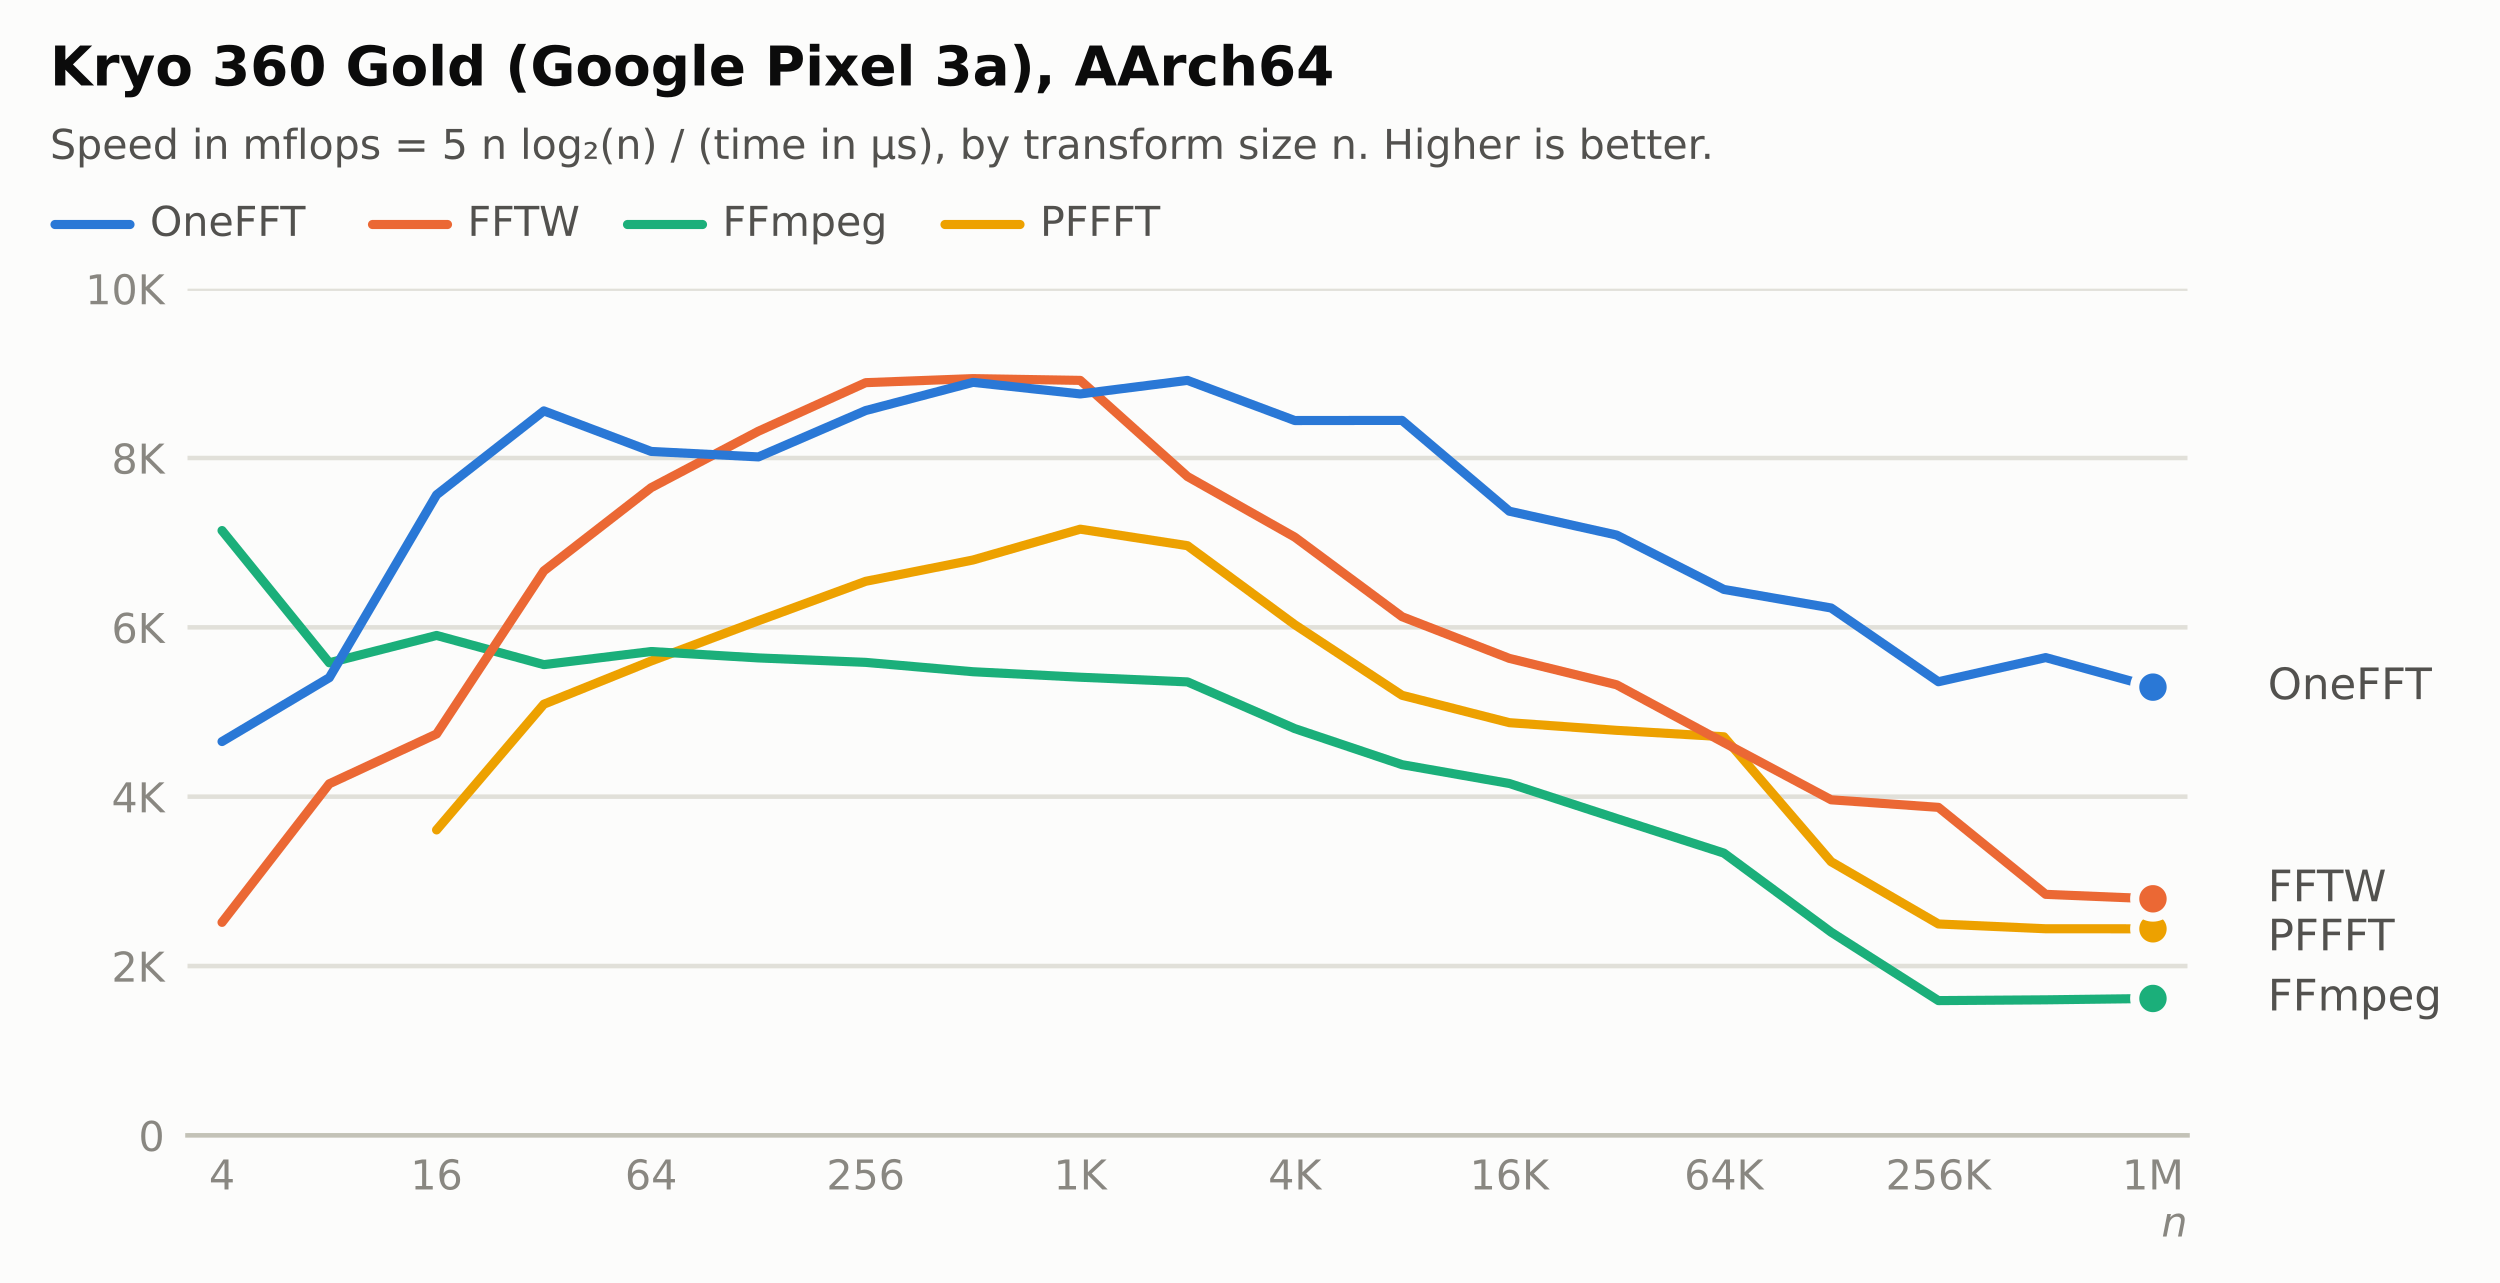
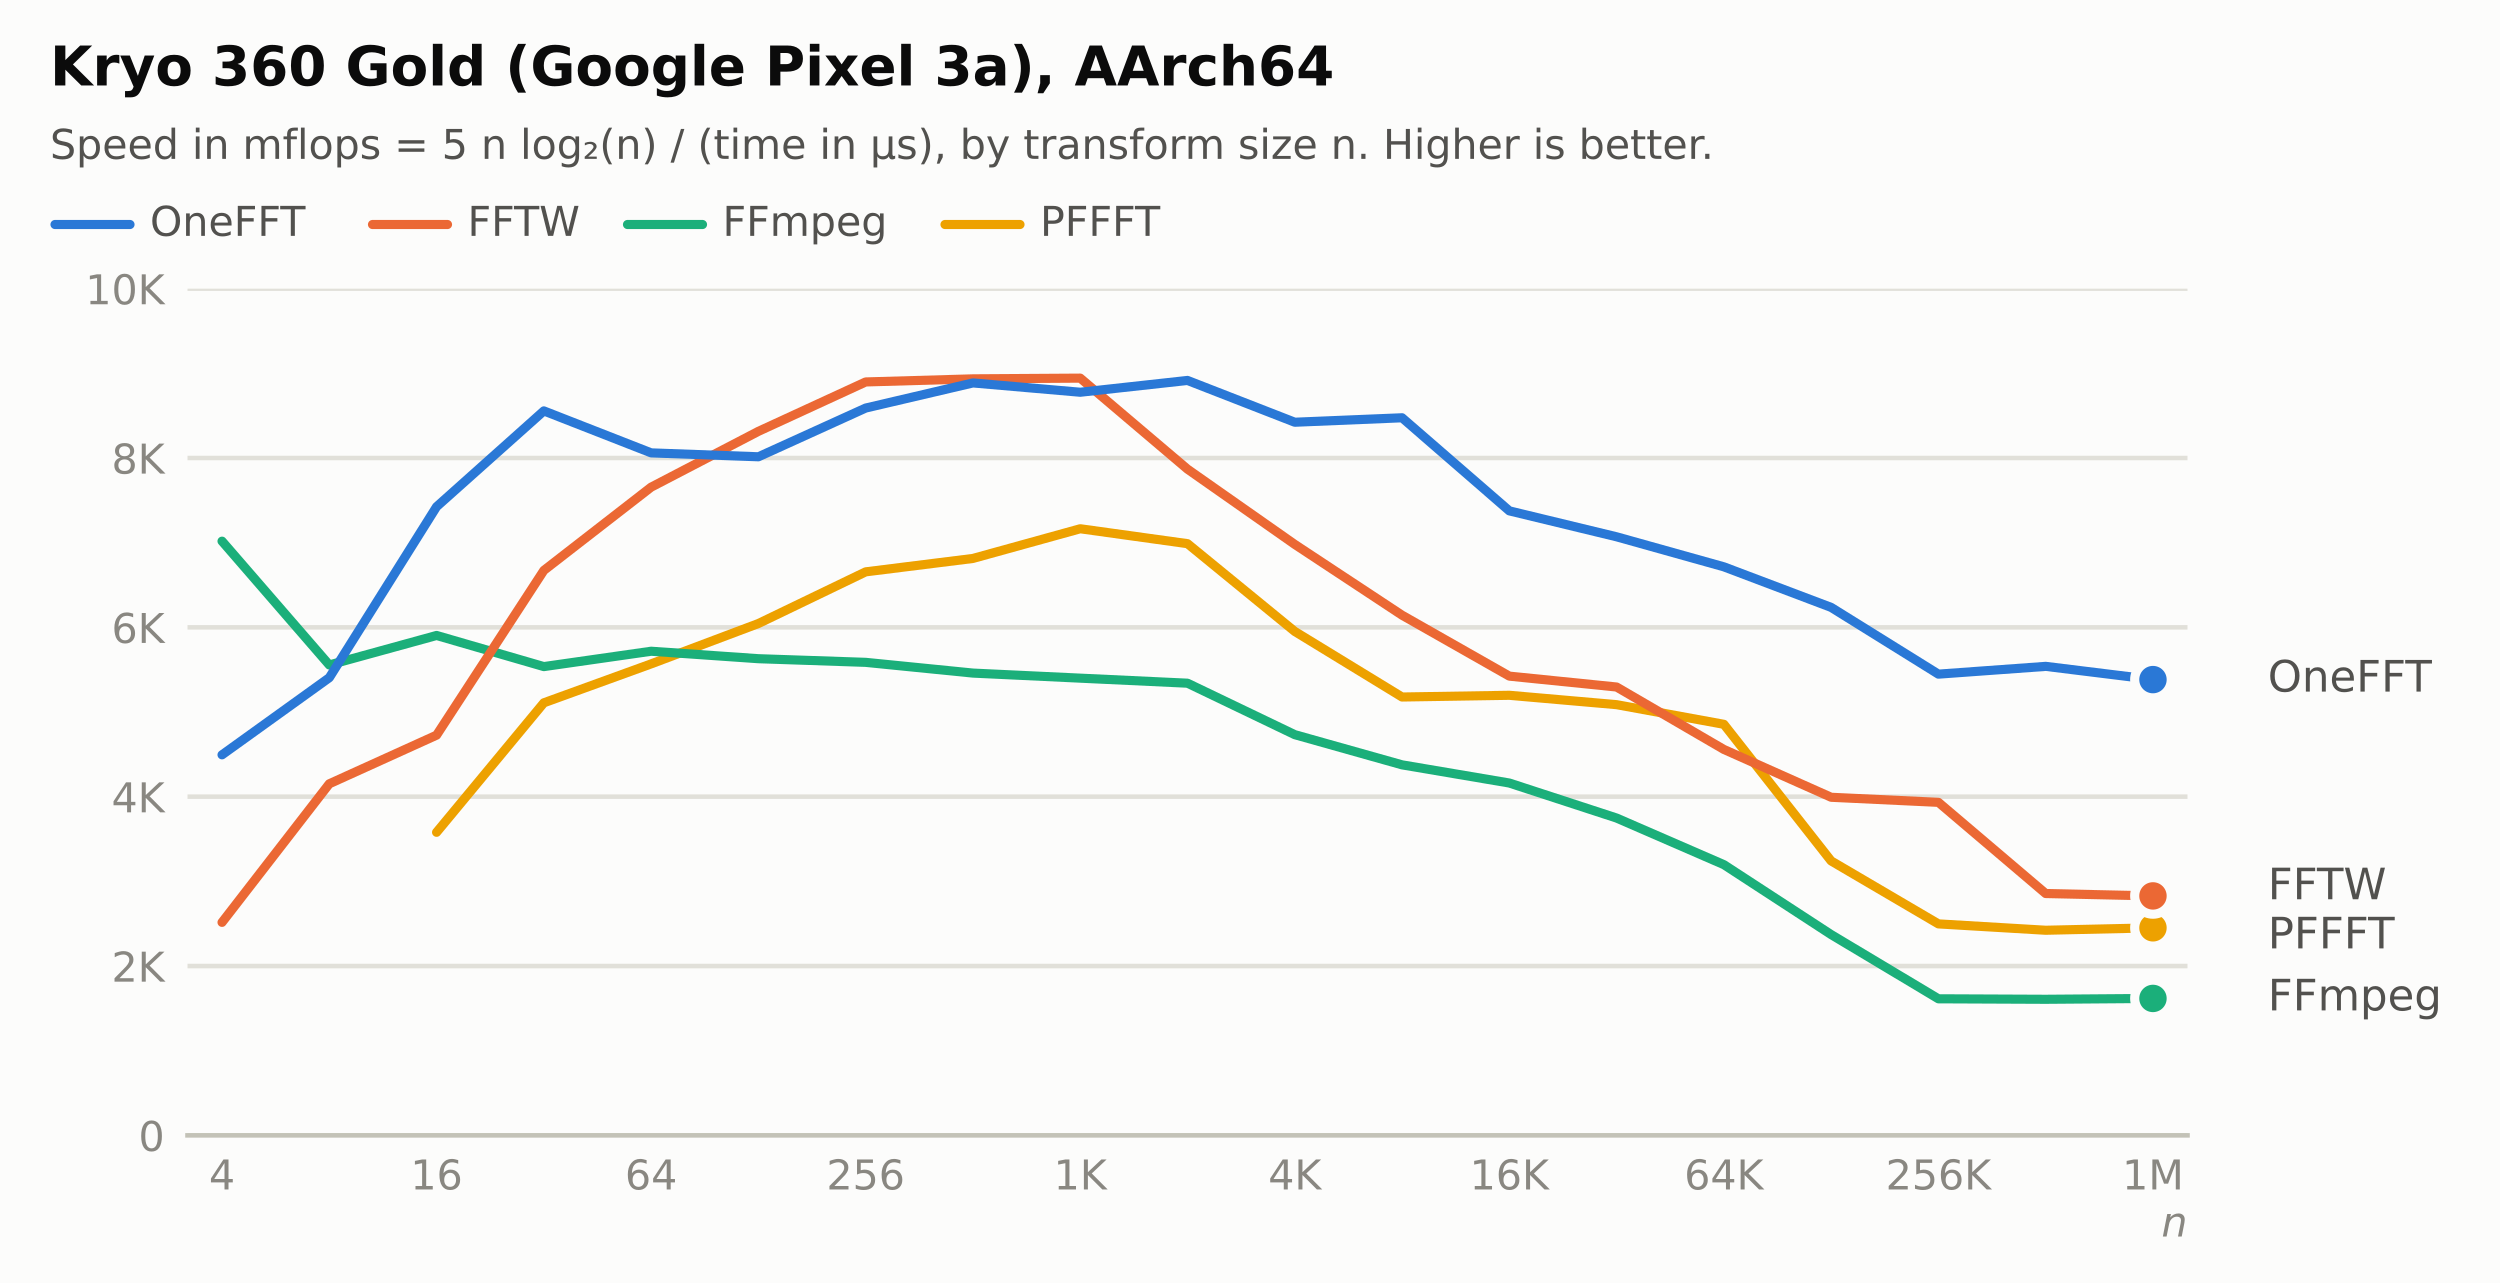
<svg xmlns="http://www.w3.org/2000/svg" xmlns:xlink="http://www.w3.org/1999/xlink" width="547.2pt" height="280.8pt" viewBox="0 0 547.2 280.8" version="1.1">
  <defs>
    <style type="text/css">*{stroke-linejoin: round; stroke-linecap: butt}</style>
  </defs>
  <g id="figure_1">
    <g id="patch_1">
      <path d="M 0 280.8  L 547.2 280.8  L 547.2 0  L 0 0  z " style="fill: #fcfcfb" />
    </g>
    <g id="axes_1">
      <g id="patch_2">
        <path d="M 41.04 248.508  L 478.8 248.508  L 478.8 63.18  L 41.04 63.18  z " style="fill: #fcfcfb" />
      </g>
      <g id="matplotlib.axis_1">
        <g id="xtick_1">
          <g id="line2d_1" />
          <g id="text_1">
            <text style="font-size: 9px; font-family: system-ui, -apple-system, 'Segoe UI', 'DejaVu Sans', sans-serif; text-anchor: middle; fill: #898781" x="48.599" y="260.347" transform="rotate(-0 48.59891 260.3466)">4</text>
          </g>
        </g>
        <g id="xtick_2">
          <g id="line2d_2" />
          <g id="text_2">
            <text style="font-size: 9px; font-family: system-ui, -apple-system, 'Segoe UI', 'DejaVu Sans', sans-serif; text-anchor: middle; fill: #898781" x="95.559" y="260.347" transform="rotate(-0 95.55915 260.3466)">16</text>
          </g>
        </g>
        <g id="xtick_3">
          <g id="line2d_3" />
          <g id="text_3">
            <text style="font-size: 9px; font-family: system-ui, -apple-system, 'Segoe UI', 'DejaVu Sans', sans-serif; text-anchor: middle; fill: #898781" x="142.519" y="260.347" transform="rotate(-0 142.5194 260.3466)">64</text>
          </g>
        </g>
        <g id="xtick_4">
          <g id="line2d_4" />
          <g id="text_4">
            <text style="font-size: 9px; font-family: system-ui, -apple-system, 'Segoe UI', 'DejaVu Sans', sans-serif; text-anchor: middle; fill: #898781" x="189.48" y="260.347" transform="rotate(-0 189.4796 260.3466)">256</text>
          </g>
        </g>
        <g id="xtick_5">
          <g id="line2d_5" />
          <g id="text_5">
            <text style="font-size: 9px; font-family: system-ui, -apple-system, 'Segoe UI', 'DejaVu Sans', sans-serif; text-anchor: middle; fill: #898781" x="236.44" y="260.347" transform="rotate(-0 236.4399 260.3466)">1K</text>
          </g>
        </g>
        <g id="xtick_6">
          <g id="line2d_6" />
          <g id="text_6">
            <text style="font-size: 9px; font-family: system-ui, -apple-system, 'Segoe UI', 'DejaVu Sans', sans-serif; text-anchor: middle; fill: #898781" x="283.4" y="260.347" transform="rotate(-0 283.4001 260.3466)">4K</text>
          </g>
        </g>
        <g id="xtick_7">
          <g id="line2d_7" />
          <g id="text_7">
            <text style="font-size: 9px; font-family: system-ui, -apple-system, 'Segoe UI', 'DejaVu Sans', sans-serif; text-anchor: middle; fill: #898781" x="330.36" y="260.347" transform="rotate(-0 330.3604 260.3466)">16K</text>
          </g>
        </g>
        <g id="xtick_8">
          <g id="line2d_8" />
          <g id="text_8">
            <text style="font-size: 9px; font-family: system-ui, -apple-system, 'Segoe UI', 'DejaVu Sans', sans-serif; text-anchor: middle; fill: #898781" x="377.321" y="260.347" transform="rotate(-0 377.3206 260.3466)">64K</text>
          </g>
        </g>
        <g id="xtick_9">
          <g id="line2d_9" />
          <g id="text_9">
            <text style="font-size: 9px; font-family: system-ui, -apple-system, 'Segoe UI', 'DejaVu Sans', sans-serif; text-anchor: middle; fill: #898781" x="424.281" y="260.347" transform="rotate(-0 424.2808 260.3466)">256K</text>
          </g>
        </g>
        <g id="xtick_10">
          <g id="line2d_10" />
          <g id="text_10">
            <text style="font-size: 9px; font-family: system-ui, -apple-system, 'Segoe UI', 'DejaVu Sans', sans-serif; text-anchor: middle; fill: #898781" x="471.241" y="260.347" transform="rotate(-0 471.2411 260.3466)">1M</text>
          </g>
        </g>
      </g>
      <g id="matplotlib.axis_2">
        <g id="ytick_1">
          <g id="line2d_11">
            <path d="M 41.04 248.508  L 478.8 248.508  " clip-path="url(#p783c82a42f)" style="fill: none; stroke: #e1e0d9; stroke-linecap: square" />
          </g>
          <g id="line2d_12" />
          <g id="text_11">
            <text style="font-size: 9px; font-family: system-ui, -apple-system, 'Segoe UI', 'DejaVu Sans', sans-serif; text-anchor: end; fill: #898781" x="36.04" y="251.927" transform="rotate(-0 36.04 251.9273)">0</text>
          </g>
        </g>
        <g id="ytick_2">
          <g id="line2d_13">
            <path d="M 41.04 211.442  L 478.8 211.442  " clip-path="url(#p783c82a42f)" style="fill: none; stroke: #e1e0d9; stroke-linecap: square" />
          </g>
          <g id="line2d_14" />
          <g id="text_12">
            <text style="font-size: 9px; font-family: system-ui, -apple-system, 'Segoe UI', 'DejaVu Sans', sans-serif; text-anchor: end; fill: #898781" x="36.04" y="214.862" transform="rotate(-0 36.04 214.8617)">2K</text>
          </g>
        </g>
        <g id="ytick_3">
          <g id="line2d_15">
            <path d="M 41.04 174.377  L 478.8 174.377  " clip-path="url(#p783c82a42f)" style="fill: none; stroke: #e1e0d9; stroke-linecap: square" />
          </g>
          <g id="line2d_16" />
          <g id="text_13">
            <text style="font-size: 9px; font-family: system-ui, -apple-system, 'Segoe UI', 'DejaVu Sans', sans-serif; text-anchor: end; fill: #898781" x="36.04" y="177.796" transform="rotate(-0 36.04 177.7961)">4K</text>
          </g>
        </g>
        <g id="ytick_4">
          <g id="line2d_17">
            <path d="M 41.04 137.311  L 478.8 137.311  " clip-path="url(#p783c82a42f)" style="fill: none; stroke: #e1e0d9; stroke-linecap: square" />
          </g>
          <g id="line2d_18" />
          <g id="text_14">
            <text style="font-size: 9px; font-family: system-ui, -apple-system, 'Segoe UI', 'DejaVu Sans', sans-serif; text-anchor: end; fill: #898781" x="36.04" y="140.73" transform="rotate(-0 36.04 140.7305)">6K</text>
          </g>
        </g>
        <g id="ytick_5">
          <g id="line2d_19">
            <path d="M 41.04 100.246  L 478.8 100.246  " clip-path="url(#p783c82a42f)" style="fill: none; stroke: #e1e0d9; stroke-linecap: square" />
          </g>
          <g id="line2d_20" />
          <g id="text_15">
            <text style="font-size: 9px; font-family: system-ui, -apple-system, 'Segoe UI', 'DejaVu Sans', sans-serif; text-anchor: end; fill: #898781" x="36.04" y="103.665" transform="rotate(-0 36.04 103.6649)">8K</text>
          </g>
        </g>
        <g id="ytick_6">
          <g id="line2d_21">
            <path d="M 41.04 63.18  L 478.8 63.18  " clip-path="url(#p783c82a42f)" style="fill: none; stroke: #e1e0d9; stroke-linecap: square" />
          </g>
          <g id="line2d_22" />
          <g id="text_16">
            <text style="font-size: 9px; font-family: system-ui, -apple-system, 'Segoe UI', 'DejaVu Sans', sans-serif; text-anchor: end; fill: #898781" x="36.04" y="66.599" transform="rotate(-0 36.04 66.5993)">10K</text>
          </g>
        </g>
      </g>
      <g id="line2d_23">
-         <path d="M 95.559 181.648  L 119.039 154.133  L 142.519 144.677  L 166 135.868  L 189.48 127.238  L 212.96 122.573  L 236.44 115.827  L 259.92 119.443  L 283.4 136.735  L 306.88 152.19  L 330.36 158.179  L 353.84 159.857  L 377.321 161.268  L 400.801 188.613  L 424.281 202.238  L 447.761 203.288  L 471.241 203.299  " clip-path="url(#p783c82a42f)" style="fill: none; stroke: #eda100; stroke-width: 2; stroke-linecap: round" />
+         <path d="M 95.559 182.171  L 119.039 153.832  L 142.519 145.309  L 166 136.476  L 189.48 125.165  L 212.96 122.23  L 236.44 115.733  L 259.92 119  L 283.4 138.211  L 306.88 152.562  L 330.36 152.186  L 353.84 154.238  L 377.321 158.538  L 400.801 188.441  L 424.281 202.22  L 447.761 203.613  L 471.241 203.081  " clip-path="url(#p783c82a42f)" style="fill: none; stroke: #eda100; stroke-width: 2; stroke-linecap: round" />
      </g>
      <g id="line2d_24">
-         <path d="M 48.599 116.131  L 72.079 145.069  L 95.559 139.089  L 119.039 145.476  L 142.519 142.606  L 166 144.006  L 189.48 144.981  L 212.96 147.028  L 236.44 148.232  L 259.92 149.256  L 283.4 159.482  L 306.88 167.371  L 330.36 171.492  L 353.84 179.154  L 377.321 186.728  L 400.801 204.039  L 424.281 219.013  L 447.761 218.842  L 471.241 218.545  " clip-path="url(#p783c82a42f)" style="fill: none; stroke: #1baf7a; stroke-width: 2; stroke-linecap: round" />
+         <path d="M 48.599 118.453  L 72.079 145.548  L 95.559 139.089  L 119.039 145.904  L 142.519 142.543  L 166 144.177  L 189.48 144.975  L 212.96 147.324  L 236.44 148.435  L 259.92 149.539  L 283.4 160.804  L 306.88 167.41  L 330.36 171.39  L 353.84 179.055  L 377.321 189.258  L 400.801 204.561  L 424.281 218.617  L 447.761 218.724  L 471.241 218.537  " clip-path="url(#p783c82a42f)" style="fill: none; stroke: #1baf7a; stroke-width: 2; stroke-linecap: round" />
      </g>
      <g id="line2d_25">
-         <path d="M 48.599 201.885  L 72.079 171.555  L 95.559 160.649  L 119.039 124.956  L 142.519 106.743  L 166 94.383  L 189.48 83.758  L 212.96 82.871  L 236.44 83.258  L 259.92 104.306  L 283.4 117.571  L 306.88 134.986  L 330.36 144.108  L 353.84 149.885  L 377.321 162.539  L 400.801 175.063  L 424.281 176.715  L 447.761 195.752  L 471.241 196.731  " clip-path="url(#p783c82a42f)" style="fill: none; stroke: #eb6834; stroke-width: 2; stroke-linecap: round" />
+         <path d="M 48.599 201.885  L 72.079 171.555  L 95.559 160.908  L 119.039 124.853  L 142.519 106.63  L 166 94.412  L 189.48 83.6  L 212.96 82.922  L 236.44 82.765  L 259.92 102.69  L 283.4 119.159  L 306.88 134.653  L 330.36 147.991  L 353.84 150.375  L 377.321 164.038  L 400.801 174.506  L 424.281 175.618  L 447.761 195.574  L 471.241 196.098  " clip-path="url(#p783c82a42f)" style="fill: none; stroke: #eb6834; stroke-width: 2; stroke-linecap: round" />
      </g>
      <g id="patch_3">
        <path d="M 41.04 248.508  L 478.8 248.508  " style="fill: none; stroke: #c3c2b7; stroke-linejoin: miter; stroke-linecap: square" />
      </g>
      <g id="line2d_26">
-         <path d="M 48.599 162.309  L 72.079 148.331  L 95.559 108.307  L 119.039 89.939  L 142.519 98.811  L 166 100.007  L 189.48 89.859  L 212.96 83.689  L 236.44 86.229  L 259.92 83.258  L 283.4 92.048  L 306.88 92.018  L 330.36 111.893  L 353.84 117.112  L 377.321 129.016  L 400.801 133.076  L 424.281 149.221  L 447.761 143.934  L 471.241 150.402  " clip-path="url(#p783c82a42f)" style="fill: none; stroke: #2a78d6; stroke-width: 2; stroke-linecap: round" />
+         <path d="M 48.599 165.215  L 72.079 148.331  L 95.559 110.909  L 119.039 89.939  L 142.519 99.125  L 166 99.98  L 189.48 89.313  L 212.96 83.816  L 236.44 85.853  L 259.92 83.27  L 283.4 92.419  L 306.88 91.443  L 330.36 111.816  L 353.84 117.496  L 377.321 124.068  L 400.801 132.948  L 424.281 147.557  L 447.761 145.854  L 471.241 148.751  " clip-path="url(#p783c82a42f)" style="fill: none; stroke: #2a78d6; stroke-width: 2; stroke-linecap: round" />
      </g>
      <g id="text_17">
-         <text style="font-size: 9.5px; font-family: system-ui, -apple-system, 'Segoe UI', 'DejaVu Sans', sans-serif; text-anchor: start; fill: #52514e" x="496.374" y="221.166" transform="rotate(-0 496.374 221.166)">FFmpeg</text>
+         <text style="font-size: 9.5px; font-family: system-ui, -apple-system, 'Segoe UI', 'DejaVu Sans', sans-serif; text-anchor: start; fill: #52514e" x="496.374" y="221.158" transform="rotate(-0 496.374 221.1582)">FFmpeg</text>
      </g>
      <g id="text_18">
-         <text style="font-size: 9.5px; font-family: system-ui, -apple-system, 'Segoe UI', 'DejaVu Sans', sans-serif; text-anchor: start; fill: #52514e" x="496.374" y="208.011" transform="rotate(-0 496.374 208.0111)">PFFFT</text>
+         <text style="font-size: 9.5px; font-family: system-ui, -apple-system, 'Segoe UI', 'DejaVu Sans', sans-serif; text-anchor: start; fill: #52514e" x="496.374" y="207.586" transform="rotate(-0 496.374 207.5855)">PFFFT</text>
      </g>
      <g id="text_19">
-         <text style="font-size: 9.5px; font-family: system-ui, -apple-system, 'Segoe UI', 'DejaVu Sans', sans-serif; text-anchor: start; fill: #52514e" x="496.374" y="197.262" transform="rotate(-0 496.374 197.2621)">FFTW</text>
+         <text style="font-size: 9.5px; font-family: system-ui, -apple-system, 'Segoe UI', 'DejaVu Sans', sans-serif; text-anchor: start; fill: #52514e" x="496.374" y="196.837" transform="rotate(-0 496.374 196.8365)">FFTW</text>
      </g>
      <g id="text_20">
-         <text style="font-size: 9.5px; font-family: system-ui, -apple-system, 'Segoe UI', 'DejaVu Sans', sans-serif; text-anchor: start; fill: #52514e" x="496.374" y="153.024" transform="rotate(-0 496.374 153.0237)">OneFFT</text>
+         <text style="font-size: 9.5px; font-family: system-ui, -apple-system, 'Segoe UI', 'DejaVu Sans', sans-serif; text-anchor: start; fill: #52514e" x="496.374" y="151.373" transform="rotate(-0 496.374 151.3726)">OneFFT</text>
      </g>
      <g id="line2d_27">
-         <path d="M 471.241 203.299  " style="fill: none; stroke: #1f77b4; stroke-width: 1.5; stroke-linecap: square" />
+         <path d="M 471.241 203.081  " style="fill: none; stroke: #1f77b4; stroke-width: 1.5; stroke-linecap: square" />
        <defs>
          <path id="m5d4fb2577f" d="M 0 4  C 1.061 4 2.078 3.579 2.828 2.828  C 3.579 2.078 4 1.061 4 0  C 4 -1.061 3.579 -2.078 2.828 -2.828  C 2.078 -3.579 1.061 -4 0 -4  C -1.061 -4 -2.078 -3.579 -2.828 -2.828  C -3.579 -2.078 -4 -1.061 -4 0  C -4 1.061 -3.579 2.078 -2.828 2.828  C -2.078 3.579 -1.061 4 0 4  z " style="stroke: #fcfcfb; stroke-width: 2" />
        </defs>
        <g>
-           <use xlink:href="#m5d4fb2577f" x="471.241" y="203.299" style="fill: #eda100; stroke: #fcfcfb; stroke-width: 2" />
+           <use xlink:href="#m5d4fb2577f" x="471.241" y="203.081" style="fill: #eda100; stroke: #fcfcfb; stroke-width: 2" />
        </g>
      </g>
      <g id="line2d_28">
-         <path d="M 471.241 218.545  " style="fill: none; stroke: #ff7f0e; stroke-width: 1.5; stroke-linecap: square" />
+         <path d="M 471.241 218.537  " style="fill: none; stroke: #ff7f0e; stroke-width: 1.5; stroke-linecap: square" />
        <defs>
          <path id="mb385538bec" d="M 0 4  C 1.061 4 2.078 3.579 2.828 2.828  C 3.579 2.078 4 1.061 4 0  C 4 -1.061 3.579 -2.078 2.828 -2.828  C 2.078 -3.579 1.061 -4 0 -4  C -1.061 -4 -2.078 -3.579 -2.828 -2.828  C -3.579 -2.078 -4 -1.061 -4 0  C -4 1.061 -3.579 2.078 -2.828 2.828  C -2.078 3.579 -1.061 4 0 4  z " style="stroke: #fcfcfb; stroke-width: 2" />
        </defs>
        <g>
-           <use xlink:href="#mb385538bec" x="471.241" y="218.545" style="fill: #1baf7a; stroke: #fcfcfb; stroke-width: 2" />
+           <use xlink:href="#mb385538bec" x="471.241" y="218.537" style="fill: #1baf7a; stroke: #fcfcfb; stroke-width: 2" />
        </g>
      </g>
      <g id="line2d_29">
-         <path d="M 471.241 196.731  " style="fill: none; stroke: #2ca02c; stroke-width: 1.5; stroke-linecap: square" />
+         <path d="M 471.241 196.098  " style="fill: none; stroke: #2ca02c; stroke-width: 1.5; stroke-linecap: square" />
        <defs>
          <path id="m1467af2e55" d="M 0 4  C 1.061 4 2.078 3.579 2.828 2.828  C 3.579 2.078 4 1.061 4 0  C 4 -1.061 3.579 -2.078 2.828 -2.828  C 2.078 -3.579 1.061 -4 0 -4  C -1.061 -4 -2.078 -3.579 -2.828 -2.828  C -3.579 -2.078 -4 -1.061 -4 0  C -4 1.061 -3.579 2.078 -2.828 2.828  C -2.078 3.579 -1.061 4 0 4  z " style="stroke: #fcfcfb; stroke-width: 2" />
        </defs>
        <g>
-           <use xlink:href="#m1467af2e55" x="471.241" y="196.731" style="fill: #eb6834; stroke: #fcfcfb; stroke-width: 2" />
+           <use xlink:href="#m1467af2e55" x="471.241" y="196.098" style="fill: #eb6834; stroke: #fcfcfb; stroke-width: 2" />
        </g>
      </g>
      <g id="line2d_30">
-         <path d="M 471.241 150.402  " style="fill: none; stroke: #d62728; stroke-width: 1.5; stroke-linecap: square" />
+         <path d="M 471.241 148.751  " style="fill: none; stroke: #d62728; stroke-width: 1.5; stroke-linecap: square" />
        <defs>
          <path id="mdb0aa99128" d="M 0 4  C 1.061 4 2.078 3.579 2.828 2.828  C 3.579 2.078 4 1.061 4 0  C 4 -1.061 3.579 -2.078 2.828 -2.828  C 2.078 -3.579 1.061 -4 0 -4  C -1.061 -4 -2.078 -3.579 -2.828 -2.828  C -3.579 -2.078 -4 -1.061 -4 0  C -4 1.061 -3.579 2.078 -2.828 2.828  C -2.078 3.579 -1.061 4 0 4  z " style="stroke: #fcfcfb; stroke-width: 2" />
        </defs>
        <g>
-           <use xlink:href="#mdb0aa99128" x="471.241" y="150.402" style="fill: #2a78d6; stroke: #fcfcfb; stroke-width: 2" />
+           <use xlink:href="#mdb0aa99128" x="471.241" y="148.751" style="fill: #2a78d6; stroke: #fcfcfb; stroke-width: 2" />
        </g>
      </g>
    </g>
    <g id="line2d_31">
      <path d="M 12.038 49.14  L 28.454 49.14  " style="fill: none; stroke: #2a78d6; stroke-width: 2; stroke-linecap: round" />
    </g>
    <g id="line2d_32">
      <path d="M 81.533 49.14  L 97.949 49.14  " style="fill: none; stroke: #eb6834; stroke-width: 2; stroke-linecap: round" />
    </g>
    <g id="line2d_33">
      <path d="M 137.347 49.14  L 153.763 49.14  " style="fill: none; stroke: #1baf7a; stroke-width: 2; stroke-linecap: round" />
    </g>
    <g id="line2d_34">
      <path d="M 206.842 49.14  L 223.258 49.14  " style="fill: none; stroke: #eda100; stroke-width: 2; stroke-linecap: round" />
    </g>
    <g id="text_21">
      <text style="font-weight: 700; font-size: 12px; font-family: system-ui, -apple-system, 'Segoe UI', 'DejaVu Sans', sans-serif; text-anchor: start; fill: #0b0b0b" x="10.944" y="18.708" transform="rotate(-0 10.944 18.70838)">Kryo 360 Gold (Google Pixel 3a), AArch64</text>
    </g>
    <g id="text_22">
      <text style="font-size: 9px; font-family: system-ui, -apple-system, 'Segoe UI', 'DejaVu Sans', sans-serif; text-anchor: start; fill: #52514e" x="10.944" y="34.775" transform="rotate(-0 10.944 34.77544)">Speed in mflops = 5 n log₂(n) / (time in µs), by transform size n. Higher is better.</text>
    </g>
    <g id="text_23">
      <text style="font-size: 9px; font-family: system-ui, -apple-system, 'Segoe UI', 'DejaVu Sans', sans-serif; text-anchor: start; fill: #52514e" x="32.832" y="51.623" transform="rotate(-0 32.832 51.62344)">OneFFT</text>
    </g>
    <g id="text_24">
      <text style="font-size: 9px; font-family: system-ui, -apple-system, 'Segoe UI', 'DejaVu Sans', sans-serif; text-anchor: start; fill: #52514e" x="102.326" y="51.623" transform="rotate(-0 102.3264 51.62344)">FFTW</text>
    </g>
    <g id="text_25">
      <text style="font-size: 9px; font-family: system-ui, -apple-system, 'Segoe UI', 'DejaVu Sans', sans-serif; text-anchor: start; fill: #52514e" x="158.141" y="51.623" transform="rotate(-0 158.1408 51.62344)">FFmpeg</text>
    </g>
    <g id="text_26">
      <text style="font-size: 9px; font-family: system-ui, -apple-system, 'Segoe UI', 'DejaVu Sans', sans-serif; text-anchor: start; fill: #52514e" x="227.635" y="51.623" transform="rotate(-0 227.6352 51.62344)">PFFFT</text>
    </g>
    <g id="text_27">
      <text style="font-style: italic; font-size: 9px; font-family: system-ui, -apple-system, 'Segoe UI', 'DejaVu Sans', sans-serif; text-anchor: end; fill: #898781" x="478.8" y="270.647" transform="rotate(-0 478.8 270.6474)">n</text>
    </g>
  </g>
  <defs>
    <clipPath id="p783c82a42f">
      <rect x="41.04" y="63.18" width="437.76" height="185.328" />
    </clipPath>
  </defs>
</svg>
